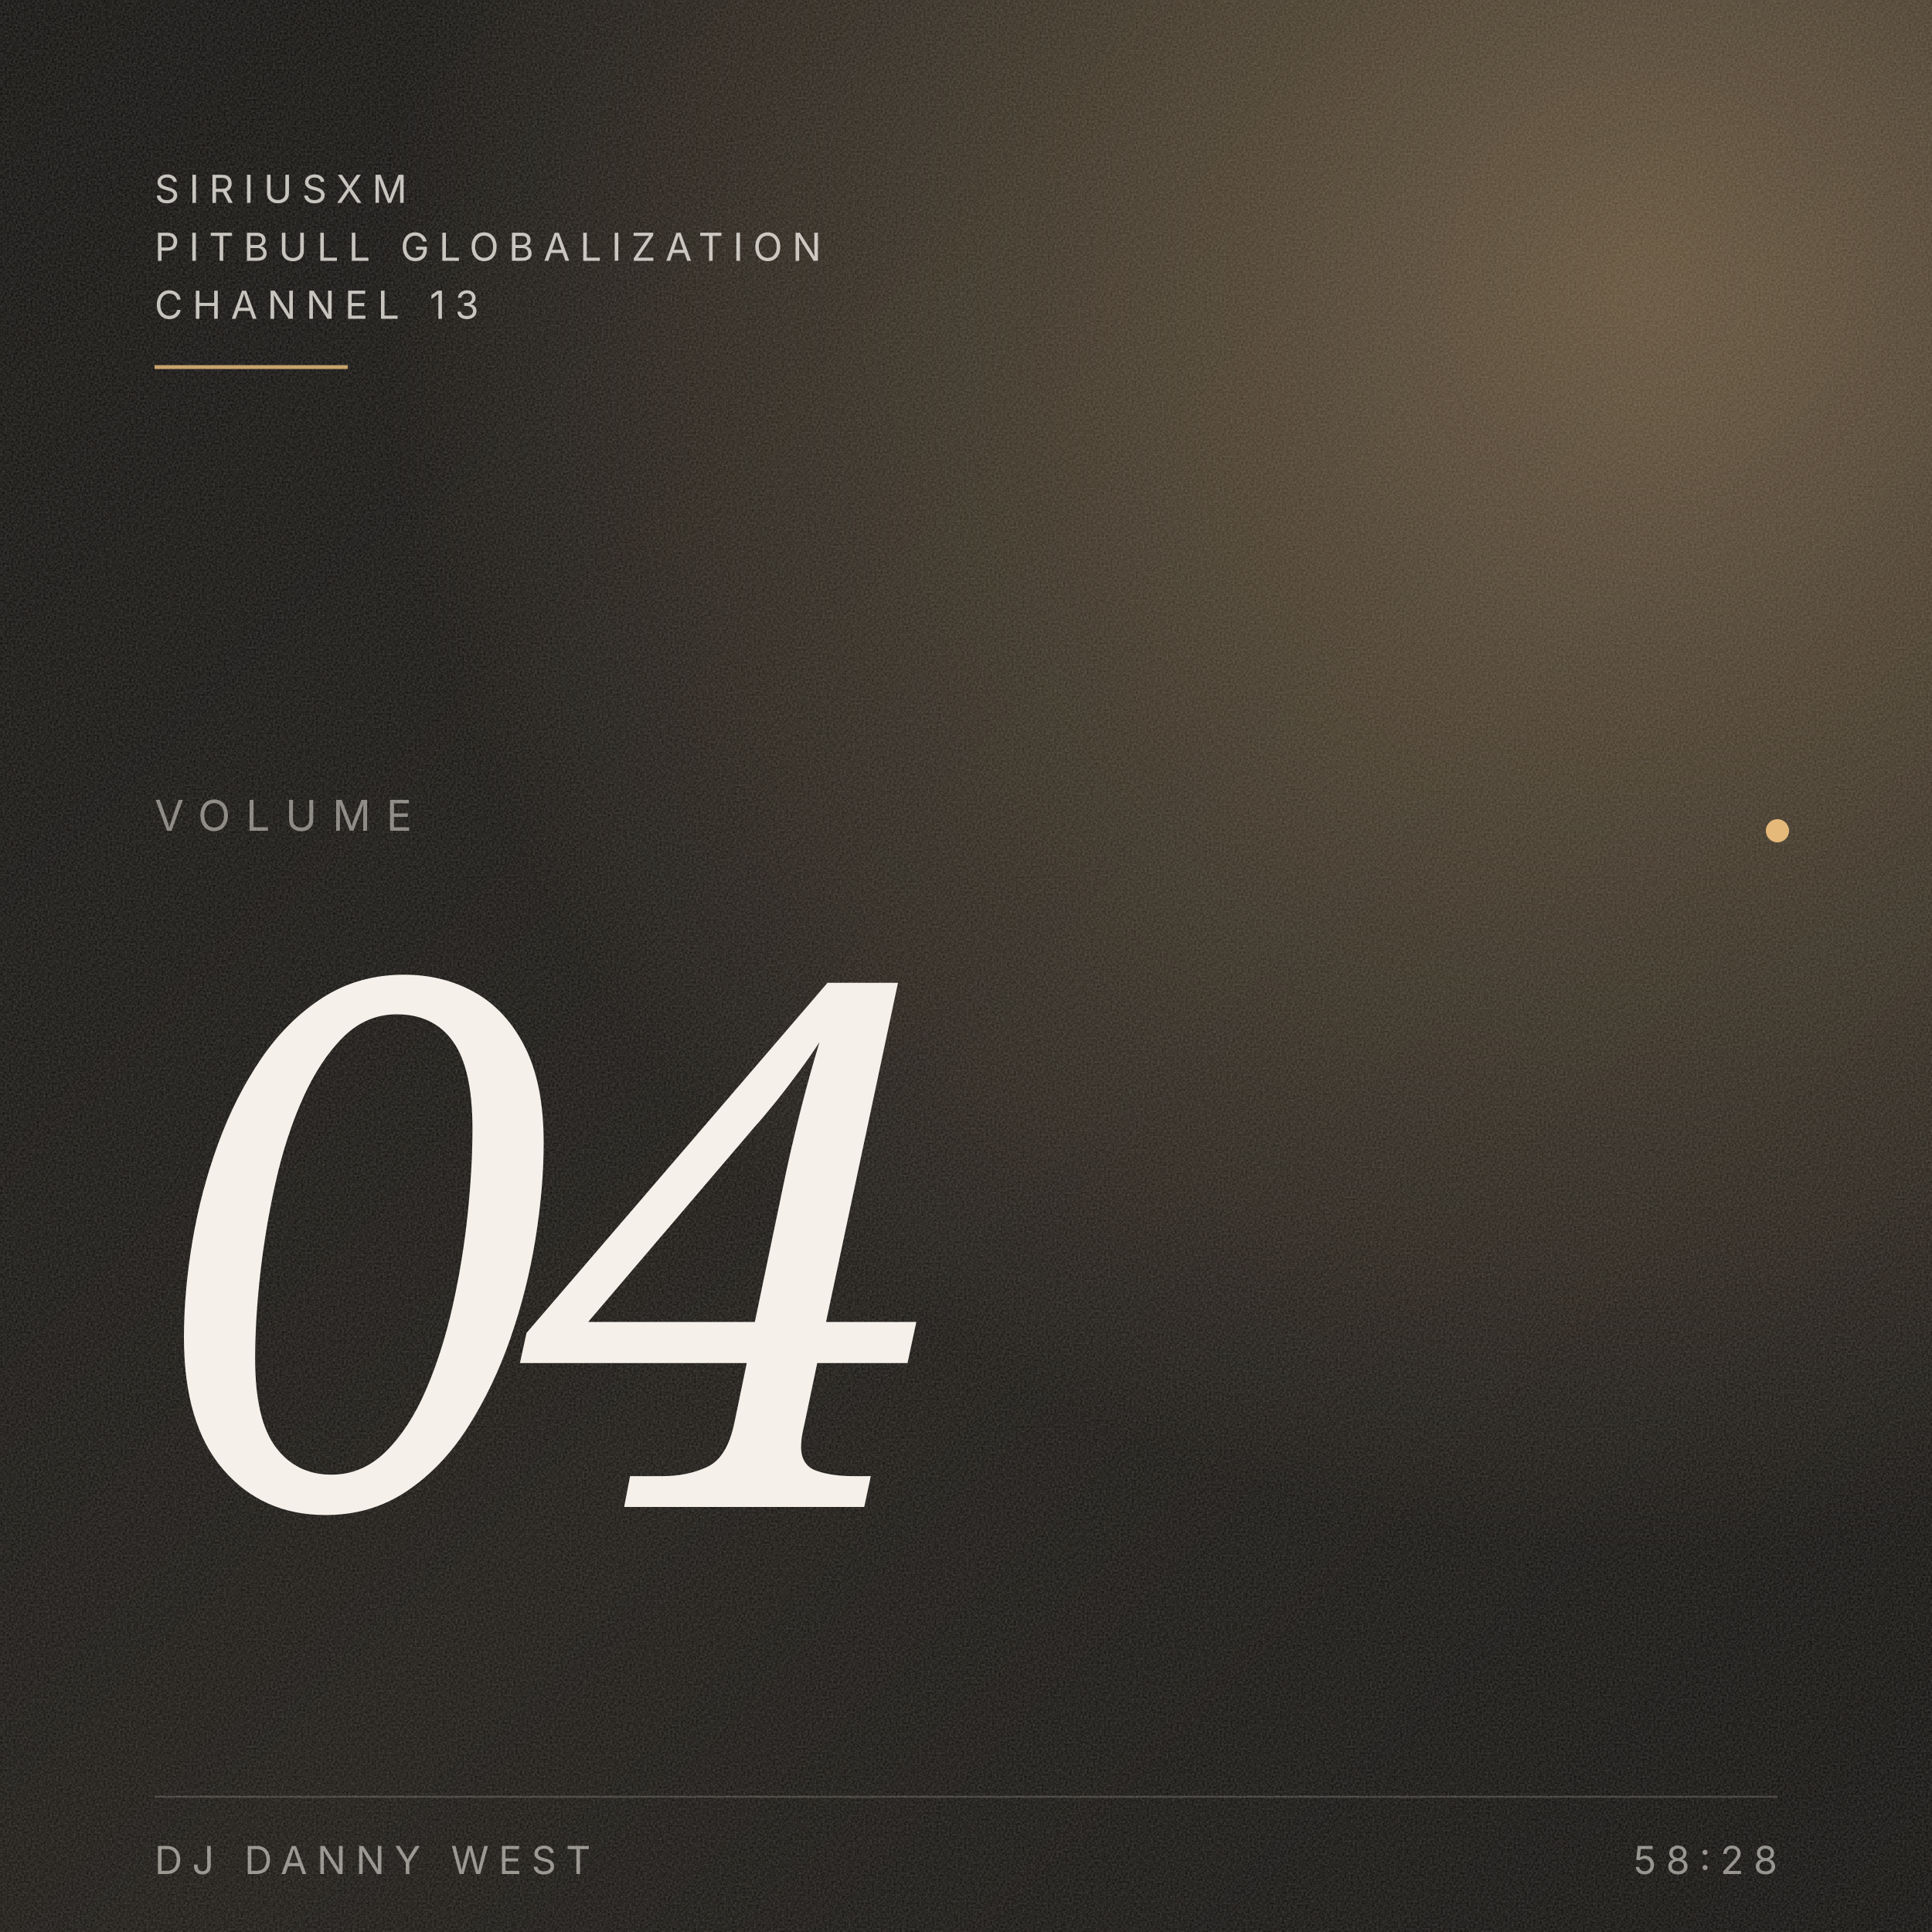
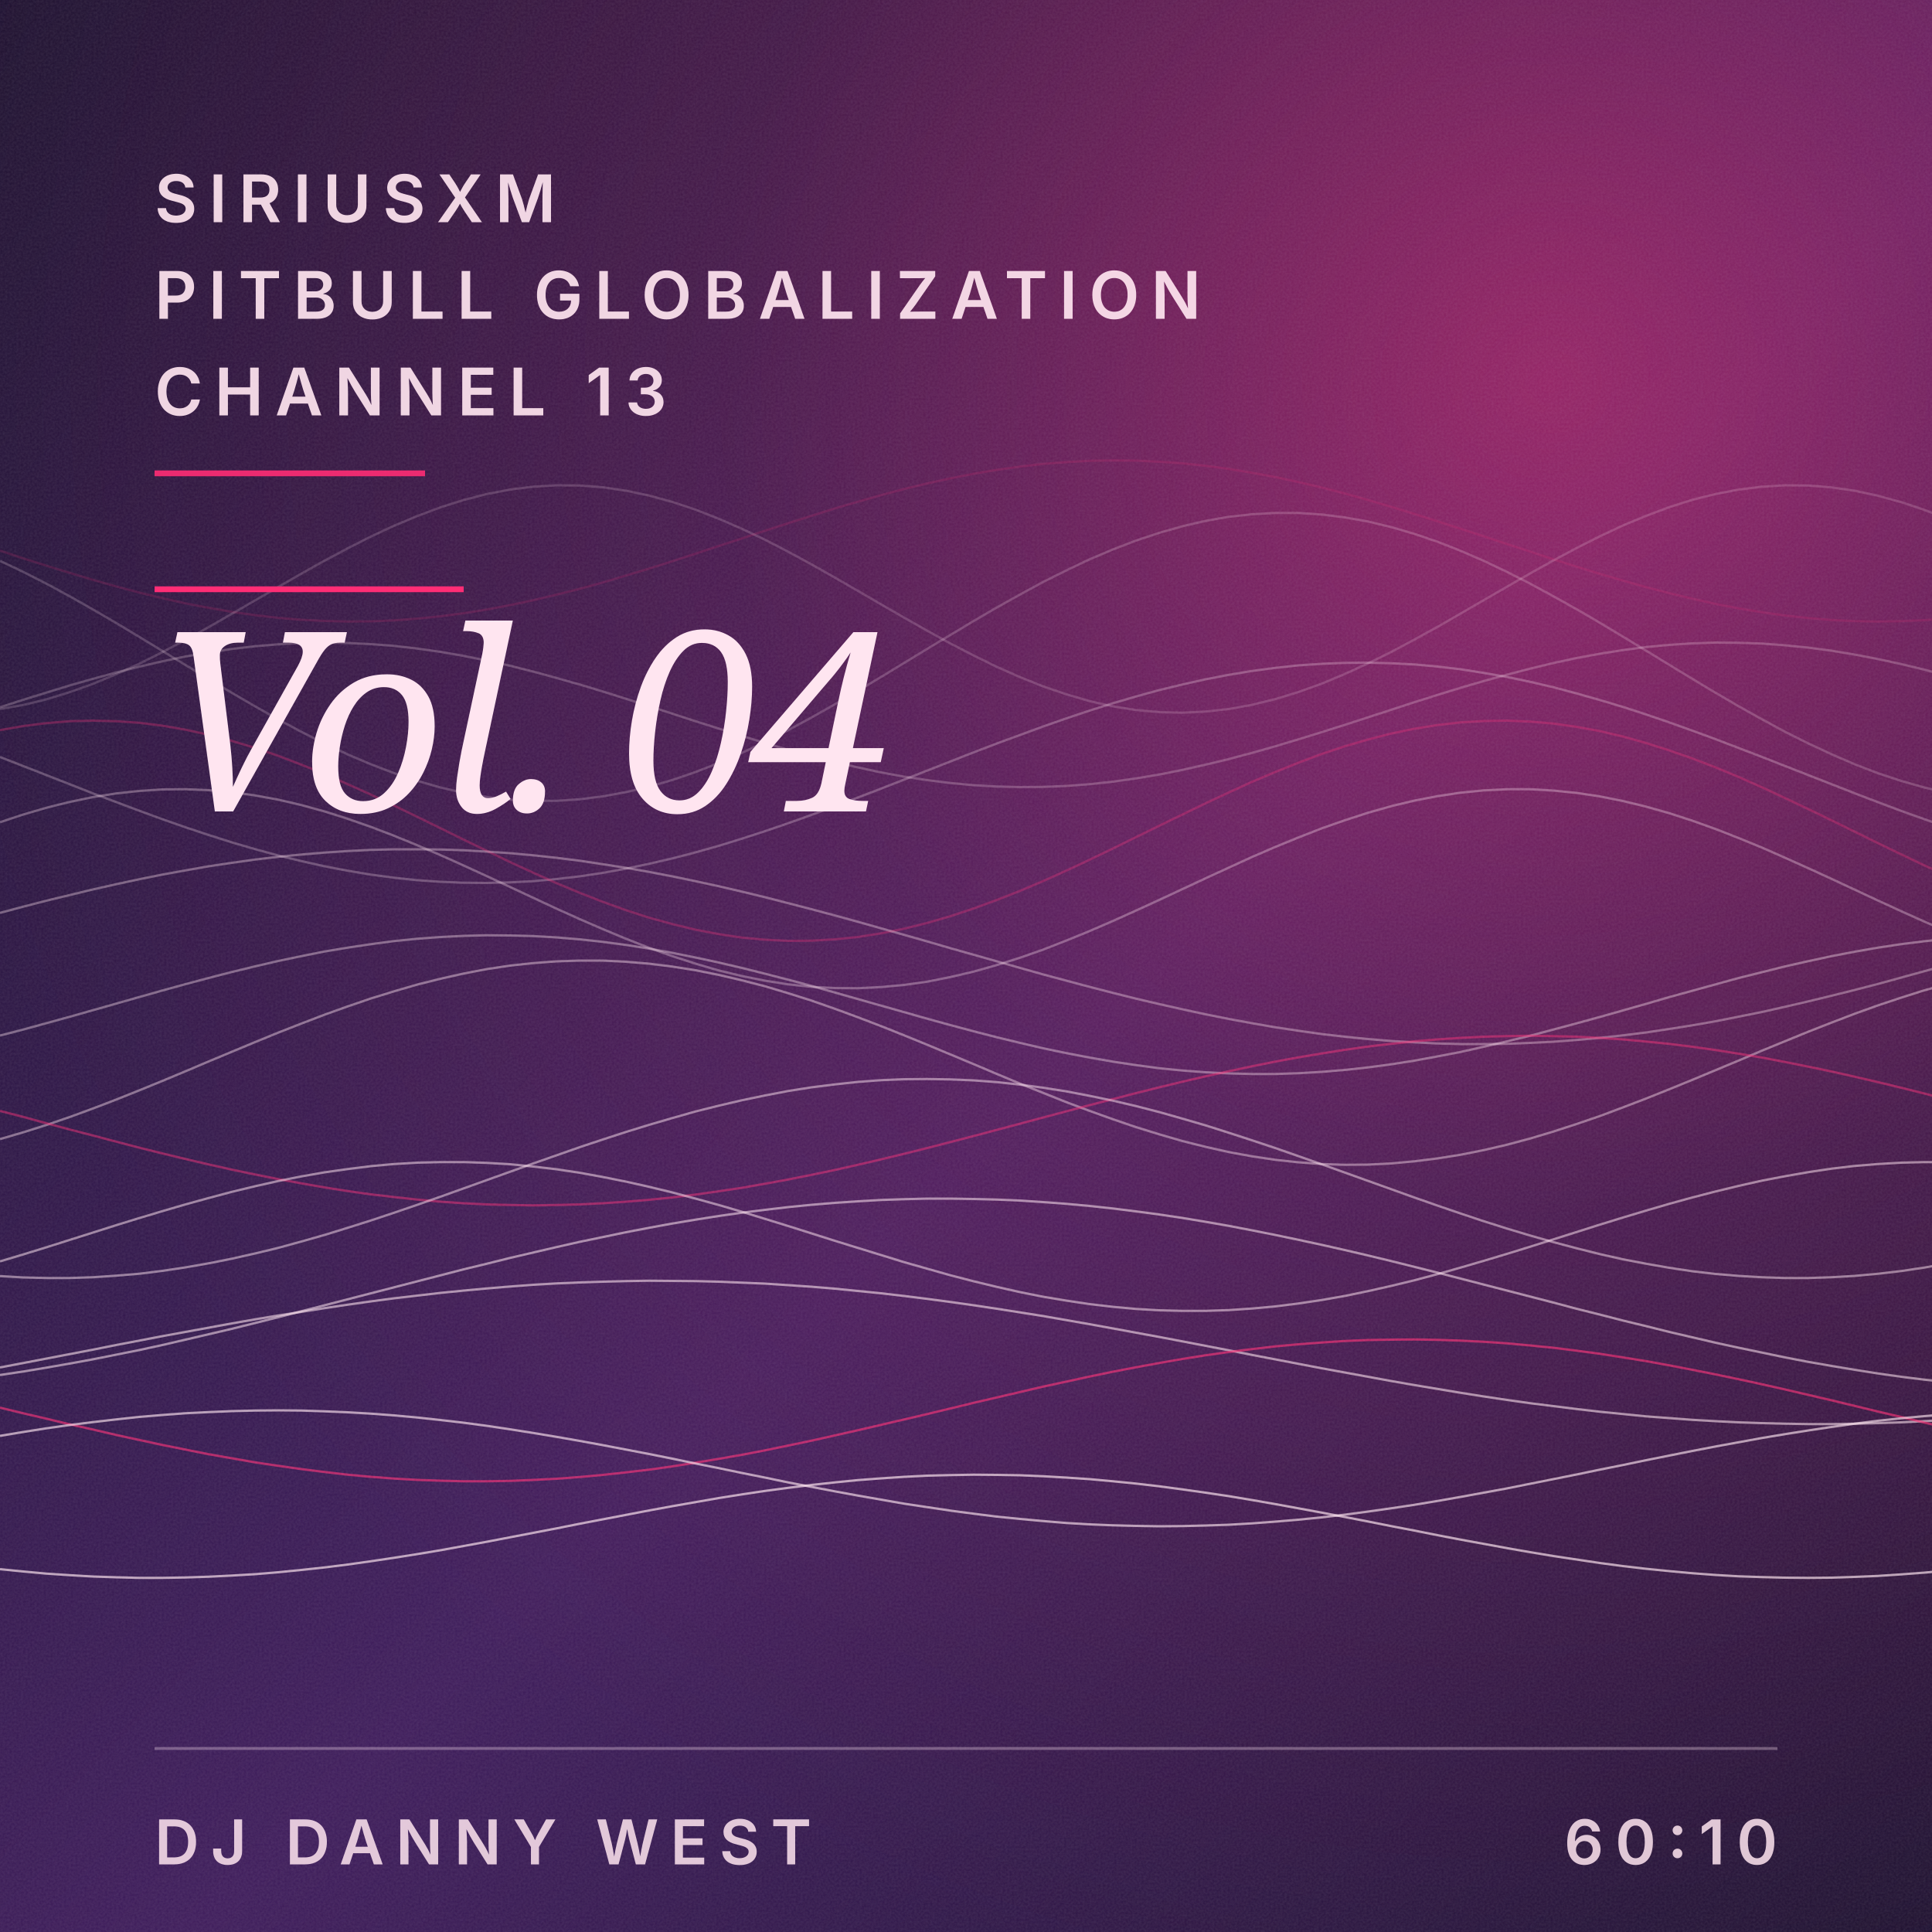
<svg xmlns="http://www.w3.org/2000/svg" viewBox="0 0 1000 1000" preserveAspectRatio="xMidYMid slice">
  <defs>
    <linearGradient id="bg" x1="0" y1="0" x2="1" y2="1">
-       <stop offset="0" stop-color="#0A0907" />
-       <stop offset="0.55" stop-color="#14110D" />
-       <stop offset="1" stop-color="#0A0907" />
+       <stop offset="0" stop-color="#1A0F2E" />
+       <stop offset="0.55" stop-color="#3D1B5A" />
+       <stop offset="1" stop-color="#1A0F2E" />
    </linearGradient>
-     <radialGradient id="ember" cx="0.85" cy="0.15" r="0.65">
-       <stop offset="0" stop-color="#E5B97A" stop-opacity="0.35" />
-       <stop offset="1" stop-color="#E5B97A" stop-opacity="0" />
+     <radialGradient id="accentGlow" cx="0.8" cy="0.2" r="0.85">
+       <stop offset="0" stop-color="#FF2D75" stop-opacity="0.45" />
+       <stop offset="0.5" stop-color="#FF2D75" stop-opacity="0.12" />
+       <stop offset="1" stop-color="#FF2D75" stop-opacity="0" />
    </radialGradient>
    <filter id="grain" x="0" y="0" width="100%" height="100%">
-       <feTurbulence type="fractalNoise" baseFrequency="0.9" numOctaves="3" stitchTiles="stitch" />
-       <feColorMatrix values="0 0 0 0 0.96  0 0 0 0 0.94  0 0 0 0 0.92  0 0 0 0.5 0" />
+       <feTurbulence type="fractalNoise" baseFrequency="0.85" numOctaves="2" seed="73" stitchTiles="stitch" />
+       <feColorMatrix values="0 0 0 0 0.96  0 0 0 0 0.94  0 0 0 0 0.92  0 0 0 0.18 0" />
+     </filter>
+     <filter id="softblur">
+       <feGaussianBlur stdDeviation="40" />
    </filter>
  </defs>
  <rect width="1000" height="1000" fill="url(#bg)" />
-   <rect width="1000" height="1000" fill="url(#ember)" />
-   <rect width="1000" height="1000" filter="url(#grain)" opacity="0.45" />
-   <g font-family="Inter, system-ui, sans-serif" fill="#F5F1EA">
-     <text x="80" y="105" font-size="20" letter-spacing="5" fill-opacity="0.78">SIRIUSXM</text>
-     <text x="80" y="135" font-size="20" letter-spacing="5" fill-opacity="0.78">PITBULL GLOBALIZATION</text>
-     <text x="80" y="165" font-size="20" letter-spacing="5" fill-opacity="0.78">CHANNEL 13</text>
-     <line x1="80" y1="190" x2="180" y2="190" stroke="#E5B97A" stroke-opacity="0.85" stroke-width="2" />
+   <rect width="1000" height="1000" fill="url(#accentGlow)" />
+   <polyline points="0,285.0 12,289.0 24,292.8 36,296.5 48,300.1 60,303.5 72,306.7 84,309.6 96,312.3 108,314.6 120,316.7 132,318.4 144,319.8 156,320.8 168,321.4 180,321.7 192,321.6 204,321.1 216,320.2 228,319.0 240,317.4 252,315.5 264,313.2 276,310.7 288,307.8 300,304.8 312,301.5 324,297.9 336,294.3 348,290.5 360,286.6 372,282.6 384,278.7 396,274.7 408,270.8 420,267.0 432,263.2 444,259.7 456,256.3 468,253.1 480,250.2 492,247.6 504,245.2 516,243.2 528,241.5 540,240.1 552,239.2 564,238.5 576,238.3 588,238.4 600,239.0 612,239.8 624,241.1 636,242.7 648,244.7 660,246.9 672,249.5 684,252.3 696,255.4 708,258.8 720,262.3 732,266.0 744,269.8 756,273.7 768,277.6 780,281.6 792,285.5 804,289.5 816,293.3 828,297.0 840,300.5 852,303.9 864,307.0 876,309.9 888,312.6 900,314.9 912,316.9 924,318.6 936,319.9 948,320.9 960,321.5 972,321.7 984,321.5 996,321.0 1008,320.1" fill="none" stroke="#FF2D75" stroke-opacity="0.15" stroke-width="1.2" />
+   <polyline points="0,367.0 12,364.9 24,362.0 36,358.3 48,354.0 60,349.0 72,343.6 84,337.6 96,331.2 108,324.6 120,317.7 132,310.8 144,303.8 156,296.9 168,290.2 180,283.8 192,277.7 204,272.1 216,267.1 228,262.6 240,258.8 252,255.7 264,253.4 276,251.9 288,251.2 300,251.3 312,252.2 324,254.0 336,256.5 348,259.8 360,263.8 372,268.5 384,273.7 396,279.4 408,285.6 420,292.1 432,298.9 444,305.8 456,312.8 468,319.7 480,326.5 492,333.1 504,339.3 516,345.2 528,350.5 540,355.3 552,359.4 564,362.9 576,365.6 588,367.5 600,368.6 612,368.9 624,368.3 636,367.0 648,364.8 660,361.9 672,358.2 684,353.9 696,348.9 708,343.4 720,337.5 732,331.1 744,324.5 756,317.6 768,310.6 780,303.7 792,296.8 804,290.1 816,283.7 828,277.6 840,272.0 852,267.0 864,262.5 876,258.7 888,255.7 900,253.4 912,251.9 924,251.2 936,251.3 948,252.3 960,254.0 972,256.6 984,259.9 996,263.9 1008,268.6" fill="none" stroke="#FFE5F0" stroke-opacity="0.18" stroke-width="1.2" />
+   <polyline points="0,290.3 12,296.0 24,302.1 36,308.6 48,315.4 60,322.4 72,329.6 84,336.9 96,344.2 108,351.5 120,358.6 132,365.6 144,372.4 156,378.8 168,384.9 180,390.5 192,395.6 204,400.2 216,404.2 228,407.6 240,410.4 252,412.5 264,413.9 276,414.5 288,414.5 300,413.7 312,412.2 324,410.0 336,407.2 348,403.7 360,399.6 372,394.9 384,389.7 396,384.0 408,377.9 420,371.4 432,364.6 444,357.6 456,350.4 468,343.1 480,335.8 492,328.6 504,321.4 516,314.4 528,307.7 540,301.2 552,295.2 564,289.5 576,284.4 588,279.8 600,275.8 612,272.4 624,269.6 636,267.5 648,266.2 660,265.5 672,265.5 684,266.3 696,267.8 708,269.9 720,272.8 732,276.3 744,280.4 756,285.1 768,290.3 780,296.0 792,302.1 804,308.6 816,315.3 828,322.3 840,329.5 852,336.8 864,344.1 876,351.4 888,358.6 900,365.6 912,372.3 924,378.8 936,384.8 948,390.4 960,395.6 972,400.2 984,404.2 996,407.6 1008,410.4" fill="none" stroke="#FFE5F0" stroke-opacity="0.21" stroke-width="1.2" />
+   <polyline points="0,366.1 12,362.2 24,358.5 36,354.8 48,351.4 60,348.1 72,345.1 84,342.3 96,339.8 108,337.7 120,335.9 132,334.5 144,333.5 156,332.8 168,332.6 180,332.8 192,333.4 204,334.3 216,335.7 228,337.4 240,339.5 252,341.9 264,344.6 276,347.6 288,350.9 300,354.3 312,357.9 324,361.7 336,365.5 348,369.4 360,373.3 372,377.1 384,380.9 396,384.6 408,388.1 420,391.4 432,394.4 444,397.2 456,399.8 468,402.0 480,403.8 492,405.3 504,406.4 516,407.1 528,407.4 540,407.3 552,406.8 564,405.9 576,404.6 588,402.9 600,400.9 612,398.5 624,395.8 636,392.9 648,389.7 660,386.3 672,382.7 684,379.0 696,375.2 708,371.3 720,367.4 732,363.5 744,359.7 756,356.0 768,352.5 780,349.2 792,346.1 804,343.2 816,340.6 828,338.4 840,336.5 852,334.9 864,333.8 876,333.0 888,332.6 900,332.7 912,333.1 924,334.0 936,335.2 948,336.8 960,338.8 972,341.1 984,343.7 996,346.6 1008,349.8" fill="none" stroke="#FFE5F0" stroke-opacity="0.24" stroke-width="1.2" />
+   <polyline points="0,391.8 12,396.5 24,401.2 36,405.9 48,410.6 60,415.1 72,419.6 84,424.0 96,428.2 108,432.2 120,436.0 132,439.5 144,442.8 156,445.7 168,448.4 180,450.7 192,452.7 204,454.3 216,455.6 228,456.4 240,456.9 252,457.0 264,456.7 276,456.1 288,455.0 300,453.6 312,451.8 324,449.6 336,447.1 348,444.3 360,441.2 372,437.8 384,434.1 396,430.2 408,426.1 420,421.8 432,417.4 444,412.8 456,408.2 468,403.5 480,398.8 492,394.1 504,389.4 516,384.8 528,380.4 540,376.0 552,371.8 564,367.8 576,364.0 588,360.5 600,357.2 612,354.3 624,351.6 636,349.3 648,347.3 660,345.7 672,344.4 684,343.6 696,343.1 708,343.0 720,343.3 732,343.9 744,345.0 756,346.4 768,348.3 780,350.4 792,352.9 804,355.7 816,358.9 828,362.3 840,365.9 852,369.8 864,373.9 876,378.2 888,382.6 900,387.2 912,391.8 924,396.5 936,401.2 948,405.9 960,410.6 972,415.2 984,419.7 996,424.0 1008,428.2" fill="none" stroke="#FFE5F0" stroke-opacity="0.27" stroke-width="1.2" />
+   <polyline points="0,377.9 12,375.8 24,374.3 36,373.3 48,373.0 60,373.3 72,374.1 84,375.6 96,377.7 108,380.3 120,383.5 132,387.1 144,391.2 156,395.8 168,400.6 180,405.9 192,411.3 204,417.0 216,422.8 228,428.7 240,434.6 252,440.4 264,446.2 276,451.7 288,457.1 300,462.1 312,466.8 324,471.1 336,475.0 348,478.3 360,481.2 372,483.5 384,485.3 396,486.4 408,487.0 420,486.9 432,486.2 444,485.0 456,483.1 468,480.7 480,477.7 492,474.2 504,470.2 516,465.8 528,461.1 540,456.0 552,450.6 564,445.0 576,439.2 588,433.3 600,427.4 612,421.6 624,415.8 636,410.2 648,404.7 660,399.6 672,394.8 684,390.3 696,386.3 708,382.8 720,379.7 732,377.2 744,375.3 756,373.9 768,373.2 780,373.0 792,373.5 804,374.5 816,376.2 828,378.4 840,381.2 852,384.6 864,388.4 876,392.6 888,397.2 900,402.2 912,407.5 924,413.1 936,418.8 948,424.6 960,430.5 972,436.4 984,442.2 996,447.9 1008,453.4" fill="none" stroke="#FF2D75" stroke-opacity="0.30" stroke-width="1.2" />
+   <polyline points="0,425.6 12,421.6 24,418.1 36,415.1 48,412.6 60,410.7 72,409.4 84,408.6 96,408.5 108,409.0 120,410.0 132,411.7 144,413.9 156,416.7 168,420.0 180,423.8 192,428.0 204,432.6 216,437.5 228,442.6 240,448.0 252,453.5 264,459.1 276,464.7 288,470.3 300,475.7 312,480.9 324,485.9 336,490.6 348,494.9 360,498.8 372,502.3 384,505.2 396,507.6 408,509.5 420,510.8 432,511.4 444,511.5 456,510.9 468,509.8 480,508.1 492,505.7 504,502.9 516,499.5 528,495.7 540,491.5 552,486.8 564,481.9 576,476.7 588,471.3 600,465.8 612,460.2 624,454.6 636,449.1 648,443.6 660,438.4 672,433.5 684,428.8 696,424.6 708,420.7 720,417.3 732,414.4 744,412.1 756,410.3 768,409.1 780,408.5 792,408.5 804,409.2 816,410.4 828,412.2 840,414.6 852,417.5 864,420.9 876,424.8 888,429.1 900,433.8 912,438.7 924,444.0 936,449.4 948,454.9 960,460.5 972,466.1 984,471.6 996,477.0 1008,482.2" fill="none" stroke="#FFE5F0" stroke-opacity="0.33" stroke-width="1.2" />
+   <polyline points="0,472.5 12,469.3 24,466.2 36,463.3 48,460.4 60,457.7 72,455.1 84,452.7 96,450.5 108,448.4 120,446.6 132,444.9 144,443.5 156,442.3 168,441.3 180,440.5 192,439.9 204,439.6 216,439.6 228,439.7 240,440.1 252,440.8 264,441.6 276,442.7 288,444.0 300,445.5 312,447.3 324,449.2 336,451.3 348,453.6 360,456.1 372,458.7 384,461.5 396,464.4 408,467.5 420,470.6 432,473.8 444,477.1 456,480.5 468,483.9 480,487.3 492,490.8 504,494.2 516,497.6 528,501.0 540,504.4 552,507.6 564,510.8 576,513.9 588,516.9 600,519.7 612,522.4 624,525.0 636,527.4 648,529.6 660,531.7 672,533.5 684,535.2 696,536.6 708,537.8 720,538.8 732,539.5 744,540.1 756,540.4 768,540.4 780,540.3 792,539.8 804,539.2 816,538.3 828,537.2 840,535.9 852,534.4 864,532.6 876,530.7 888,528.6 900,526.2 912,523.8 924,521.1 936,518.3 948,515.4 960,512.4 972,509.3 984,506.0 996,502.7 1008,499.4" fill="none" stroke="#FFE5F0" stroke-opacity="0.36" stroke-width="1.2" />
+   <polyline points="0,536.0 12,532.9 24,529.6 36,526.3 48,522.9 60,519.5 72,516.1 84,512.7 96,509.4 108,506.2 120,503.1 132,500.2 144,497.4 156,494.9 168,492.5 180,490.5 192,488.7 204,487.1 216,485.9 228,485.0 240,484.4 252,484.1 264,484.2 276,484.5 288,485.2 300,486.2 312,487.5 324,489.1 336,491.0 348,493.2 360,495.6 372,498.2 384,501.0 396,504.0 408,507.1 420,510.3 432,513.7 444,517.1 456,520.5 468,523.9 480,527.3 492,530.6 504,533.8 516,536.9 528,539.8 540,542.6 552,545.1 564,547.4 576,549.5 588,551.3 600,552.9 612,554.1 624,555.0 636,555.6 648,555.9 660,555.9 672,555.5 684,554.8 696,553.8 708,552.5 720,550.9 732,549.0 744,546.8 756,544.5 768,541.8 780,539.0 792,536.1 804,532.9 816,529.7 828,526.4 840,523.0 852,519.6 864,516.1 876,512.8 888,509.5 900,506.2 912,503.2 924,500.2 936,497.5 948,494.9 960,492.6 972,490.5 984,488.7 996,487.2 1008,485.9" fill="none" stroke="#FFE5F0" stroke-opacity="0.39" stroke-width="1.2" />
+   <polyline points="0,589.6 12,586.1 24,582.3 36,578.2 48,573.8 60,569.2 72,564.4 84,559.5 96,554.5 108,549.4 120,544.4 132,539.4 144,534.5 156,529.8 168,525.2 180,520.9 192,516.8 204,513.1 216,509.6 228,506.6 240,503.9 252,501.6 264,499.8 276,498.5 288,497.6 300,497.2 312,497.2 324,497.8 336,498.8 348,500.3 360,502.2 372,504.6 384,507.4 396,510.5 408,514.1 420,517.9 432,522.1 444,526.5 456,531.1 468,535.9 480,540.8 492,545.8 504,550.8 516,555.9 528,560.9 540,565.7 552,570.5 564,575.0 576,579.3 588,583.4 600,587.1 612,590.6 624,593.6 636,596.3 648,598.5 660,600.3 672,601.6 684,602.5 696,602.9 708,602.8 720,602.2 732,601.1 744,599.6 756,597.7 768,595.3 780,592.5 792,589.3 804,585.7 816,581.8 828,577.7 840,573.2 852,568.6 864,563.8 876,558.9 888,553.9 900,548.9 912,543.8 924,538.9 936,534.0 948,529.3 960,524.7 972,520.4 984,516.4 996,512.6 1008,509.3" fill="none" stroke="#FFE5F0" stroke-opacity="0.43" stroke-width="1.2" />
+   <polyline points="0,575.0 12,578.1 24,581.4 36,584.6 48,587.7 60,590.9 72,594.0 84,597.0 96,599.9 108,602.7 120,605.4 132,607.9 144,610.3 156,612.5 168,614.6 180,616.5 192,618.2 204,619.6 216,620.9 228,622.0 240,622.8 252,623.4 264,623.7 276,623.9 288,623.7 300,623.4 312,622.8 324,622.0 336,621.0 348,619.8 360,618.3 372,616.6 384,614.8 396,612.7 408,610.5 420,608.1 432,605.6 444,602.9 456,600.1 468,597.2 480,594.2 492,591.1 504,588.0 516,584.8 528,581.6 540,578.4 552,575.2 564,572.0 576,568.9 588,565.8 600,562.8 612,559.9 624,557.1 636,554.5 648,551.9 660,549.5 672,547.3 684,545.3 696,543.4 708,541.7 720,540.3 732,539.0 744,538.0 756,537.2 768,536.6 780,536.3 792,536.1 804,536.3 816,536.6 828,537.2 840,538.0 852,539.1 864,540.3 876,541.8 888,543.5 900,545.4 912,547.4 924,549.7 936,552.1 948,554.6 960,557.3 972,560.1 984,563.0 996,566.0 1008,569.1" fill="none" stroke="#FF2D75" stroke-opacity="0.46" stroke-width="1.2" />
+   <polyline points="0,660.5 12,661.2 24,661.5 36,661.5 48,661.1 60,660.3 72,659.3 84,657.8 96,656.0 108,653.9 120,651.5 132,648.8 144,645.9 156,642.6 168,639.2 180,635.5 192,631.7 204,627.7 216,623.6 228,619.4 240,615.1 252,610.8 264,606.5 276,602.2 288,598.0 300,593.8 312,589.8 324,585.9 336,582.2 348,578.7 360,575.3 372,572.3 384,569.5 396,567.0 408,564.7 420,562.8 432,561.3 444,560.0 456,559.1 468,558.6 480,558.5 492,558.7 504,559.2 516,560.1 528,561.4 540,563.0 552,564.9 564,567.2 576,569.7 588,572.5 600,575.6 612,579.0 624,582.5 636,586.3 648,590.2 660,594.2 672,598.4 684,602.6 696,606.9 708,611.2 720,615.5 732,619.8 744,624.0 756,628.1 768,632.1 780,635.9 792,639.5 804,642.9 816,646.1 828,649.1 840,651.8 852,654.1 864,656.2 876,658.0 888,659.4 900,660.4 912,661.1 924,661.5 936,661.5 948,661.1 960,660.4 972,659.3 984,657.9 996,656.1 1008,654.0" fill="none" stroke="#FFE5F0" stroke-opacity="0.49" stroke-width="1.2" />
+   <polyline points="0,652.9 12,649.3 24,645.6 36,641.8 48,638.0 60,634.2 72,630.5 84,626.9 96,623.4 108,620.1 120,616.9 132,614.0 144,611.3 156,608.9 168,606.8 180,605.1 192,603.6 204,602.5 216,601.8 228,601.5 240,601.5 252,601.9 264,602.6 276,603.8 288,605.2 300,607.0 312,609.2 324,611.6 336,614.3 348,617.2 360,620.4 372,623.7 384,627.2 396,630.9 408,634.6 420,638.4 432,642.2 444,645.9 456,649.6 468,653.3 480,656.7 492,660.1 504,663.2 516,666.1 528,668.8 540,671.2 552,673.2 564,675.0 576,676.4 588,677.5 600,678.2 612,678.5 624,678.5 636,678.1 648,677.3 660,676.2 672,674.7 684,672.9 696,670.8 708,668.3 720,665.6 732,662.7 744,659.5 756,656.1 768,652.6 780,649.0 792,645.3 804,641.5 816,637.7 828,633.9 840,630.2 852,626.6 864,623.1 876,619.8 888,616.7 900,613.8 912,611.1 924,608.8 936,606.7 948,604.9 960,603.5 972,602.5 984,601.8 996,601.5 1008,601.5" fill="none" stroke="#FFE5F0" stroke-opacity="0.52" stroke-width="1.2" />
+   <polyline points="0,711.7 12,709.9 24,707.9 36,705.8 48,703.6 60,701.2 72,698.8 84,696.2 96,693.4 108,690.6 120,687.8 132,684.8 144,681.8 156,678.7 168,675.6 180,672.5 192,669.4 204,666.3 216,663.2 228,660.1 240,657.0 252,654.1 264,651.1 276,648.3 288,645.5 300,642.8 312,640.3 324,637.8 336,635.5 348,633.3 360,631.3 372,629.4 384,627.7 396,626.2 408,624.8 420,623.6 432,622.6 444,621.8 456,621.1 468,620.7 480,620.4 492,620.4 504,620.6 516,620.9 528,621.4 540,622.2 552,623.1 564,624.2 576,625.5 588,627.0 600,628.6 612,630.4 624,632.4 636,634.5 648,636.8 660,639.2 672,641.7 684,644.3 696,647.0 708,649.8 720,652.7 732,655.7 744,658.7 756,661.8 768,664.9 780,668.0 792,671.1 804,674.2 816,677.4 828,680.4 840,683.5 852,686.4 864,689.4 876,692.2 888,695.0 900,697.6 912,700.1 924,702.6 936,704.9 948,707.0 960,709.0 972,710.9 984,712.6 996,714.1 1008,715.4" fill="none" stroke="#FFE5F0" stroke-opacity="0.55" stroke-width="1.2" />
+   <polyline points="0,707.8 12,705.5 24,703.2 36,700.9 48,698.6 60,696.2 72,693.9 84,691.6 96,689.4 108,687.2 120,685.0 132,682.9 144,680.9 156,679.0 168,677.1 180,675.3 192,673.6 204,672.0 216,670.6 228,669.2 240,668.0 252,666.9 264,665.9 276,665.0 288,664.3 300,663.8 312,663.4 324,663.1 336,662.9 348,663.0 360,663.1 372,663.4 384,663.9 396,664.4 408,665.2 420,666.0 432,667.0 444,668.2 456,669.4 468,670.8 480,672.3 492,673.9 504,675.6 516,677.4 528,679.3 540,681.2 552,683.3 564,685.4 576,687.6 588,689.8 600,692.0 612,694.3 624,696.6 636,698.9 648,701.3 660,703.6 672,705.9 684,708.2 696,710.4 708,712.6 720,714.8 732,716.9 744,718.9 756,720.9 768,722.8 780,724.6 792,726.3 804,727.8 816,729.3 828,730.7 840,731.9 852,733.1 864,734.0 876,734.9 888,735.6 900,736.2 912,736.6 924,736.9 936,737.1 948,737.1 960,736.9 972,736.6 984,736.2 996,735.6 1008,734.9" fill="none" stroke="#FFE5F0" stroke-opacity="0.58" stroke-width="1.2" />
+   <polyline points="0,728.6 12,731.5 24,734.3 36,737.2 48,739.9 60,742.7 72,745.3 84,747.9 96,750.3 108,752.7 120,754.8 132,756.9 144,758.7 156,760.4 168,761.9 180,763.3 192,764.4 204,765.3 216,766.0 228,766.4 240,766.7 252,766.7 264,766.5 276,766.0 288,765.4 300,764.5 312,763.4 324,762.1 336,760.7 348,759.0 360,757.1 372,755.1 384,753.0 396,750.7 408,748.2 420,745.7 432,743.0 444,740.3 456,737.5 468,734.7 480,731.9 492,729.0 504,726.1 516,723.3 528,720.5 540,717.7 552,715.1 564,712.5 576,710.0 588,707.7 600,705.5 612,703.4 624,701.5 636,699.8 648,698.3 660,696.9 672,695.8 684,694.9 696,694.1 708,693.6 720,693.4 732,693.3 744,693.5 756,693.9 768,694.5 780,695.3 792,696.4 804,697.6 816,699.1 828,700.7 840,702.6 852,704.5 864,706.7 876,709.0 888,711.4 900,713.9 912,716.5 924,719.2 936,722.0 948,724.8 960,727.7 972,730.6 984,733.4 996,736.3 1008,739.1" fill="none" stroke="#FF2D75" stroke-opacity="0.61" stroke-width="1.2" />
+   <polyline points="0,743.2 12,741.2 24,739.3 36,737.6 48,736.1 60,734.7 72,733.4 84,732.4 96,731.5 108,730.9 120,730.4 132,730.1 144,730.0 156,730.1 168,730.5 180,731.0 192,731.7 204,732.6 216,733.7 228,735.0 240,736.4 252,738.0 264,739.8 276,741.7 288,743.7 300,745.8 312,748.0 324,750.3 336,752.6 348,755.0 360,757.5 372,759.9 384,762.4 396,764.8 408,767.3 420,769.6 432,771.9 444,774.1 456,776.2 468,778.3 480,780.1 492,781.9 504,783.5 516,785.0 528,786.2 540,787.3 552,788.3 564,789.0 576,789.5 588,789.8 600,790.0 612,789.9 624,789.6 636,789.2 648,788.5 660,787.6 672,786.6 684,785.4 696,784.0 708,782.4 720,780.7 732,778.9 744,776.9 756,774.8 768,772.6 780,770.4 792,768.0 804,765.6 816,763.2 828,760.7 840,758.3 852,755.8 864,753.4 876,751.0 888,748.7 900,746.5 912,744.3 924,742.3 936,740.4 948,738.6 960,736.9 972,735.4 984,734.1 996,733.0 1008,732.0" fill="none" stroke="#FFE5F0" stroke-opacity="0.64" stroke-width="1.2" />
+   <polyline points="0,812.2 12,813.4 24,814.5 36,815.3 48,816.0 60,816.4 72,816.7 84,816.7 96,816.5 108,816.1 120,815.5 132,814.8 144,813.8 156,812.6 168,811.3 180,809.8 192,808.1 204,806.3 216,804.4 228,802.4 240,800.2 252,798.0 264,795.7 276,793.4 288,791.1 300,788.7 312,786.4 324,784.1 336,781.8 348,779.6 360,777.5 372,775.4 384,773.5 396,771.7 408,770.1 420,768.6 432,767.3 444,766.1 456,765.2 468,764.4 480,763.8 492,763.5 504,763.3 516,763.4 528,763.6 540,764.1 552,764.8 564,765.6 576,766.7 588,767.9 600,769.3 612,770.9 624,772.6 636,774.4 648,776.4 660,778.5 672,780.7 684,782.9 696,785.2 708,787.5 720,789.9 732,792.2 744,794.6 756,796.9 768,799.1 780,801.3 792,803.4 804,805.4 816,807.2 828,809.0 840,810.6 852,812.0 864,813.2 876,814.3 888,815.2 900,815.9 912,816.3 924,816.6 936,816.7 948,816.6 960,816.2 972,815.7 984,814.9 996,814.0 1008,812.9" fill="none" stroke="#FFE5F0" stroke-opacity="0.67" stroke-width="1.2" />
+   <rect width="1000" height="1000" filter="url(#grain)" opacity="0.55" />
+   <g font-family="Inter, system-ui, sans-serif" fill="#FFE5F0" fill-opacity="0.92" font-weight="600">
+     <text x="80" y="115" font-size="34" letter-spacing="6">SIRIUSXM</text>
+     <text x="80" y="165" font-size="34" letter-spacing="6">PITBULL GLOBALIZATION</text>
+     <text x="80" y="215" font-size="34" letter-spacing="6">CHANNEL 13</text>
+     <line x1="80" y1="245" x2="220" y2="245" stroke="#FF2D75" stroke-opacity="0.9" stroke-width="3" />
  </g>
-   <g font-family="Inter, system-ui, sans-serif" fill="#F5F1EA" fill-opacity="0.5">
-     <text x="80" y="430" font-size="22" letter-spacing="8">VOLUME</text>
-   </g>
-   <g font-family="Fraunces, Georgia, serif" fill="#F5F1EA" style="font-variation-settings: 'opsz' 144;">
-     <text x="80" y="780" font-size="380" font-style="italic" font-weight="300" letter-spacing="-18">04</text>
-   </g>
-   <circle cx="920" cy="430" r="6" fill="#E5B97A" />
-   <g font-family="Inter, system-ui, sans-serif" fill="#F5F1EA" fill-opacity="0.55">
-     <line x1="80" y1="930" x2="920" y2="930" stroke="#F5F1EA" stroke-opacity="0.18" stroke-width="1" />
-     <text x="80" y="970" font-size="20" letter-spacing="5">DJ DANNY WEST</text>
-     <text x="920" y="970" text-anchor="end" font-size="20" letter-spacing="5">58:28</text>
+   <line x1="80" y1="305" x2="240" y2="305" stroke="#FF2D75" stroke-width="3" />
+   <text x="80" y="420" font-family="Fraunces, Georgia, serif" font-size="130" font-style="italic" font-weight="500" fill="#FFE5F0" letter-spacing="-4">Vol. 04</text>
+   <g font-family="Inter, system-ui, sans-serif" fill="#FFE5F0" fill-opacity="0.85" font-weight="600">
+     <line x1="80" y1="905" x2="920" y2="905" stroke="#FFE5F0" stroke-opacity="0.32" stroke-width="1.5" />
+     <text x="80" y="965" font-size="32" letter-spacing="6">DJ DANNY WEST</text>
+     <text x="920" y="965" text-anchor="end" font-size="32" letter-spacing="6">60:10</text>
  </g>
</svg>
